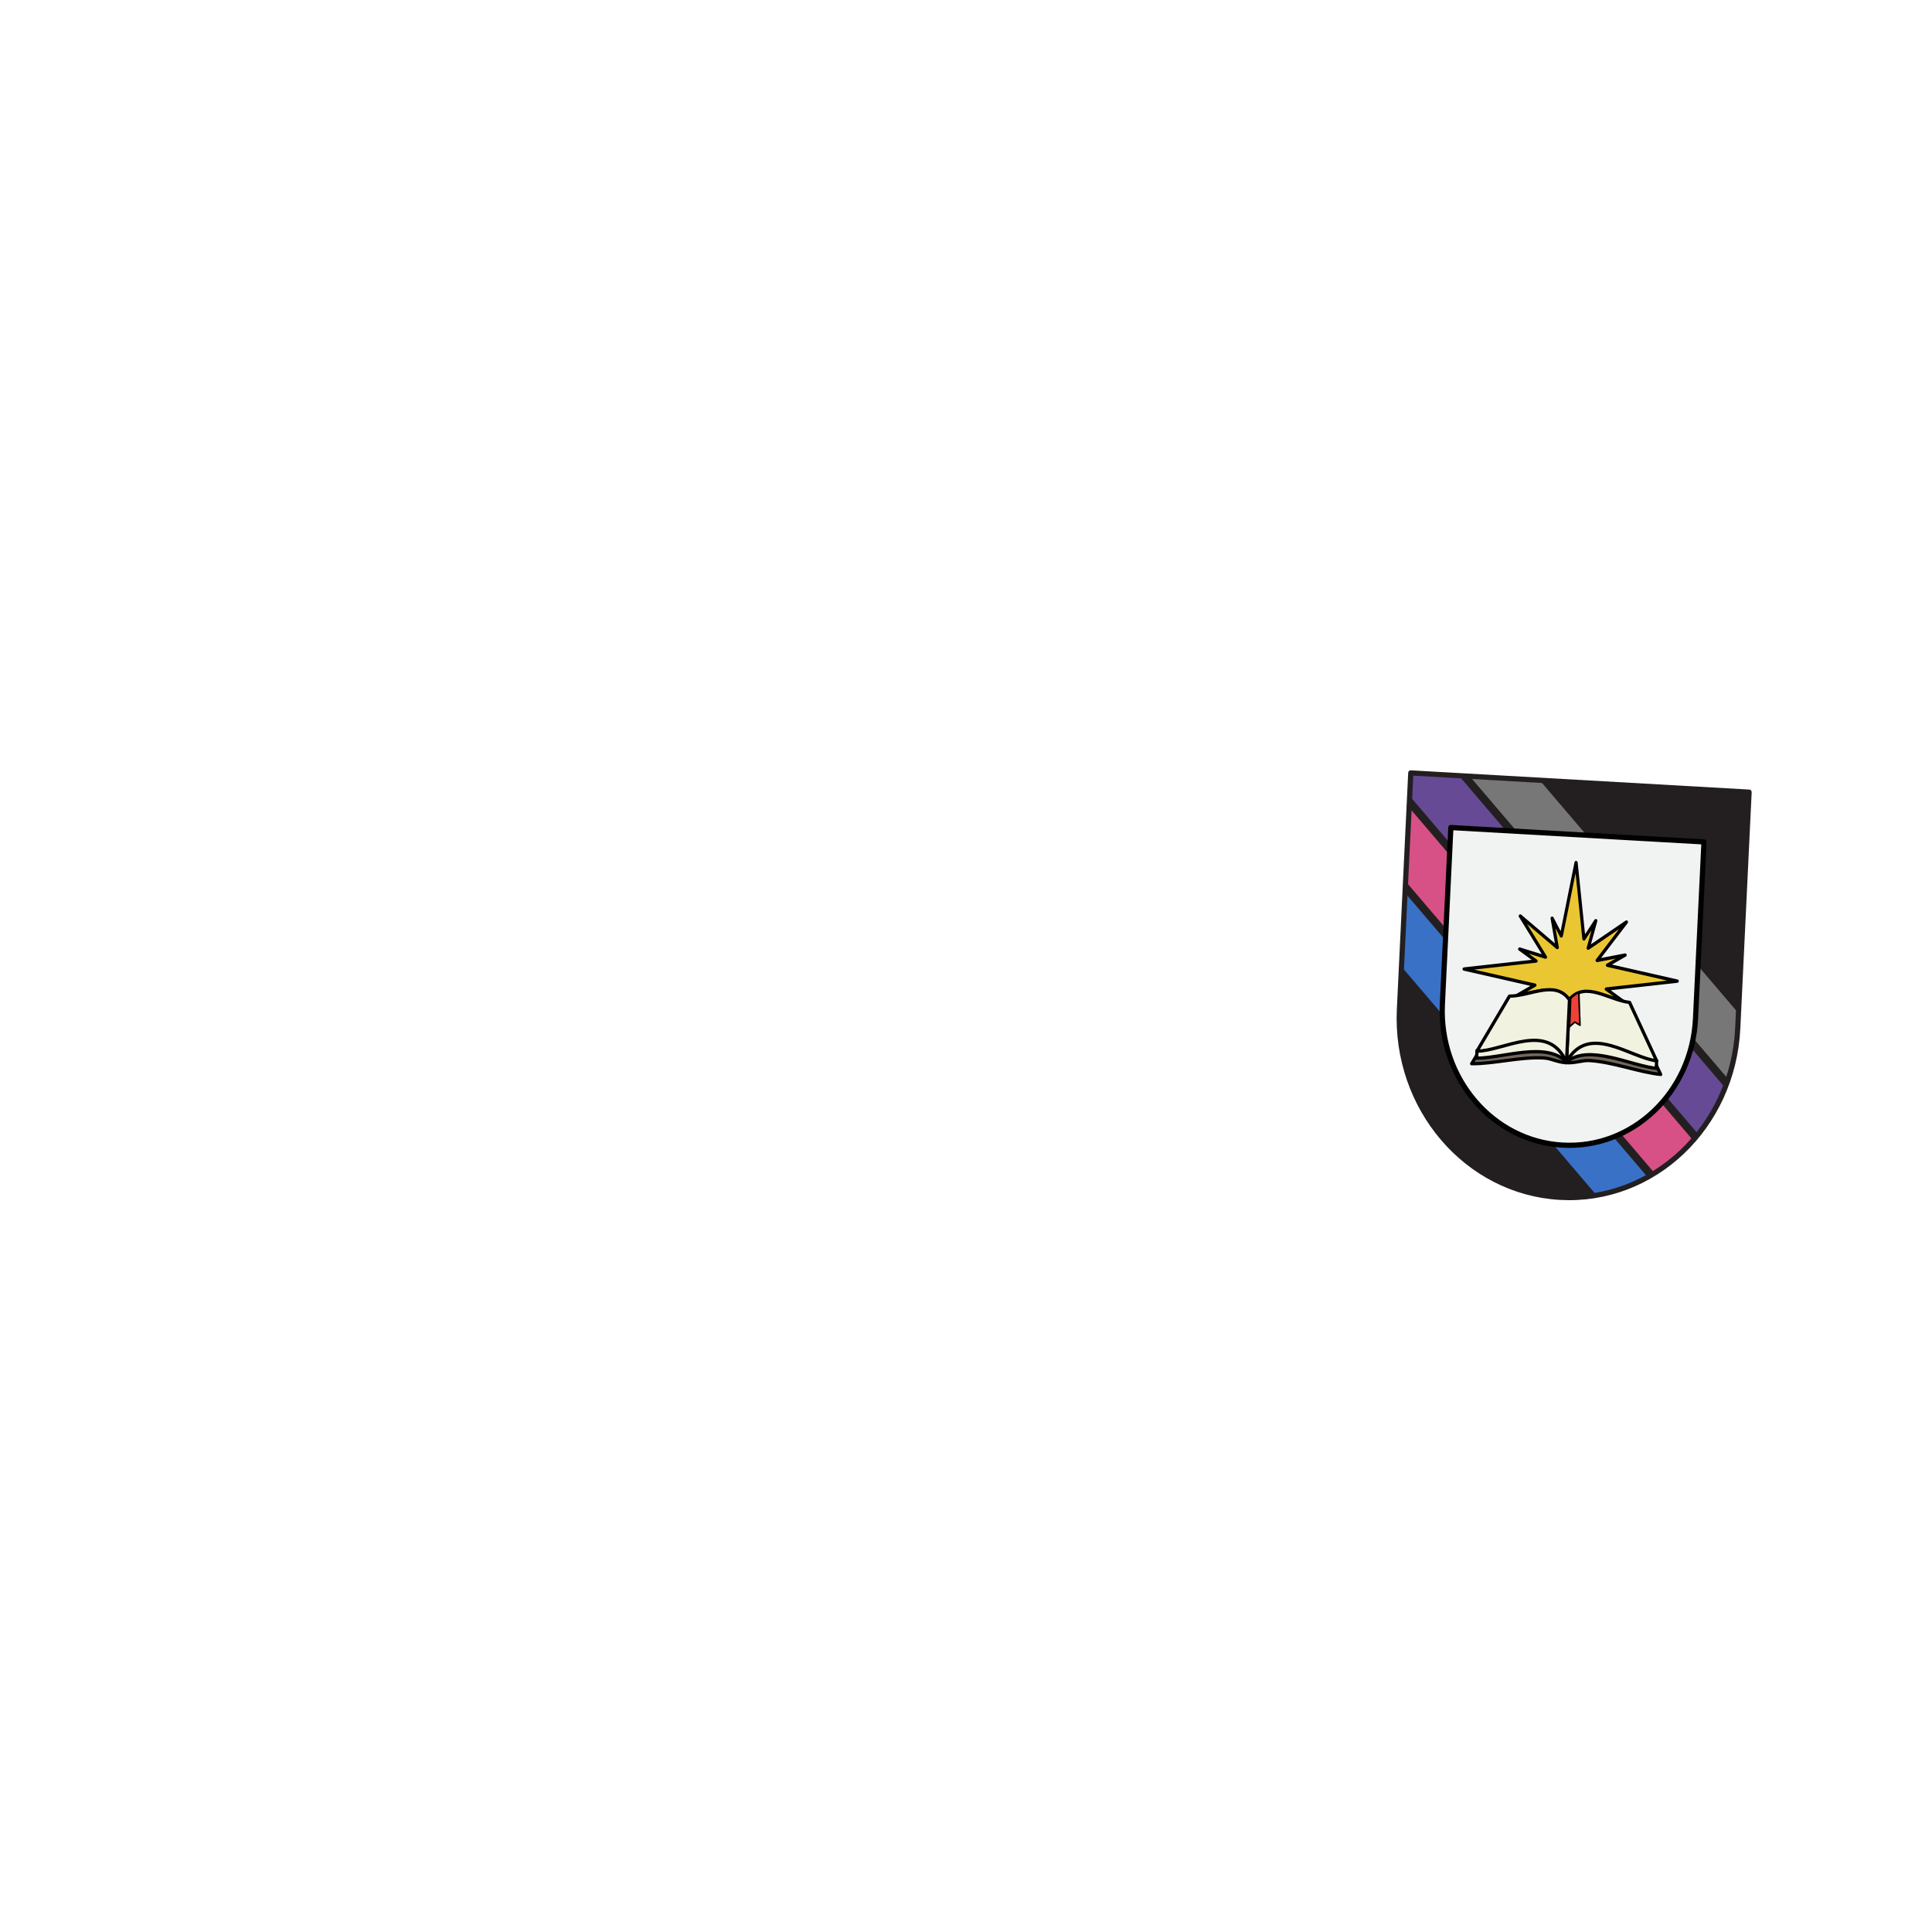
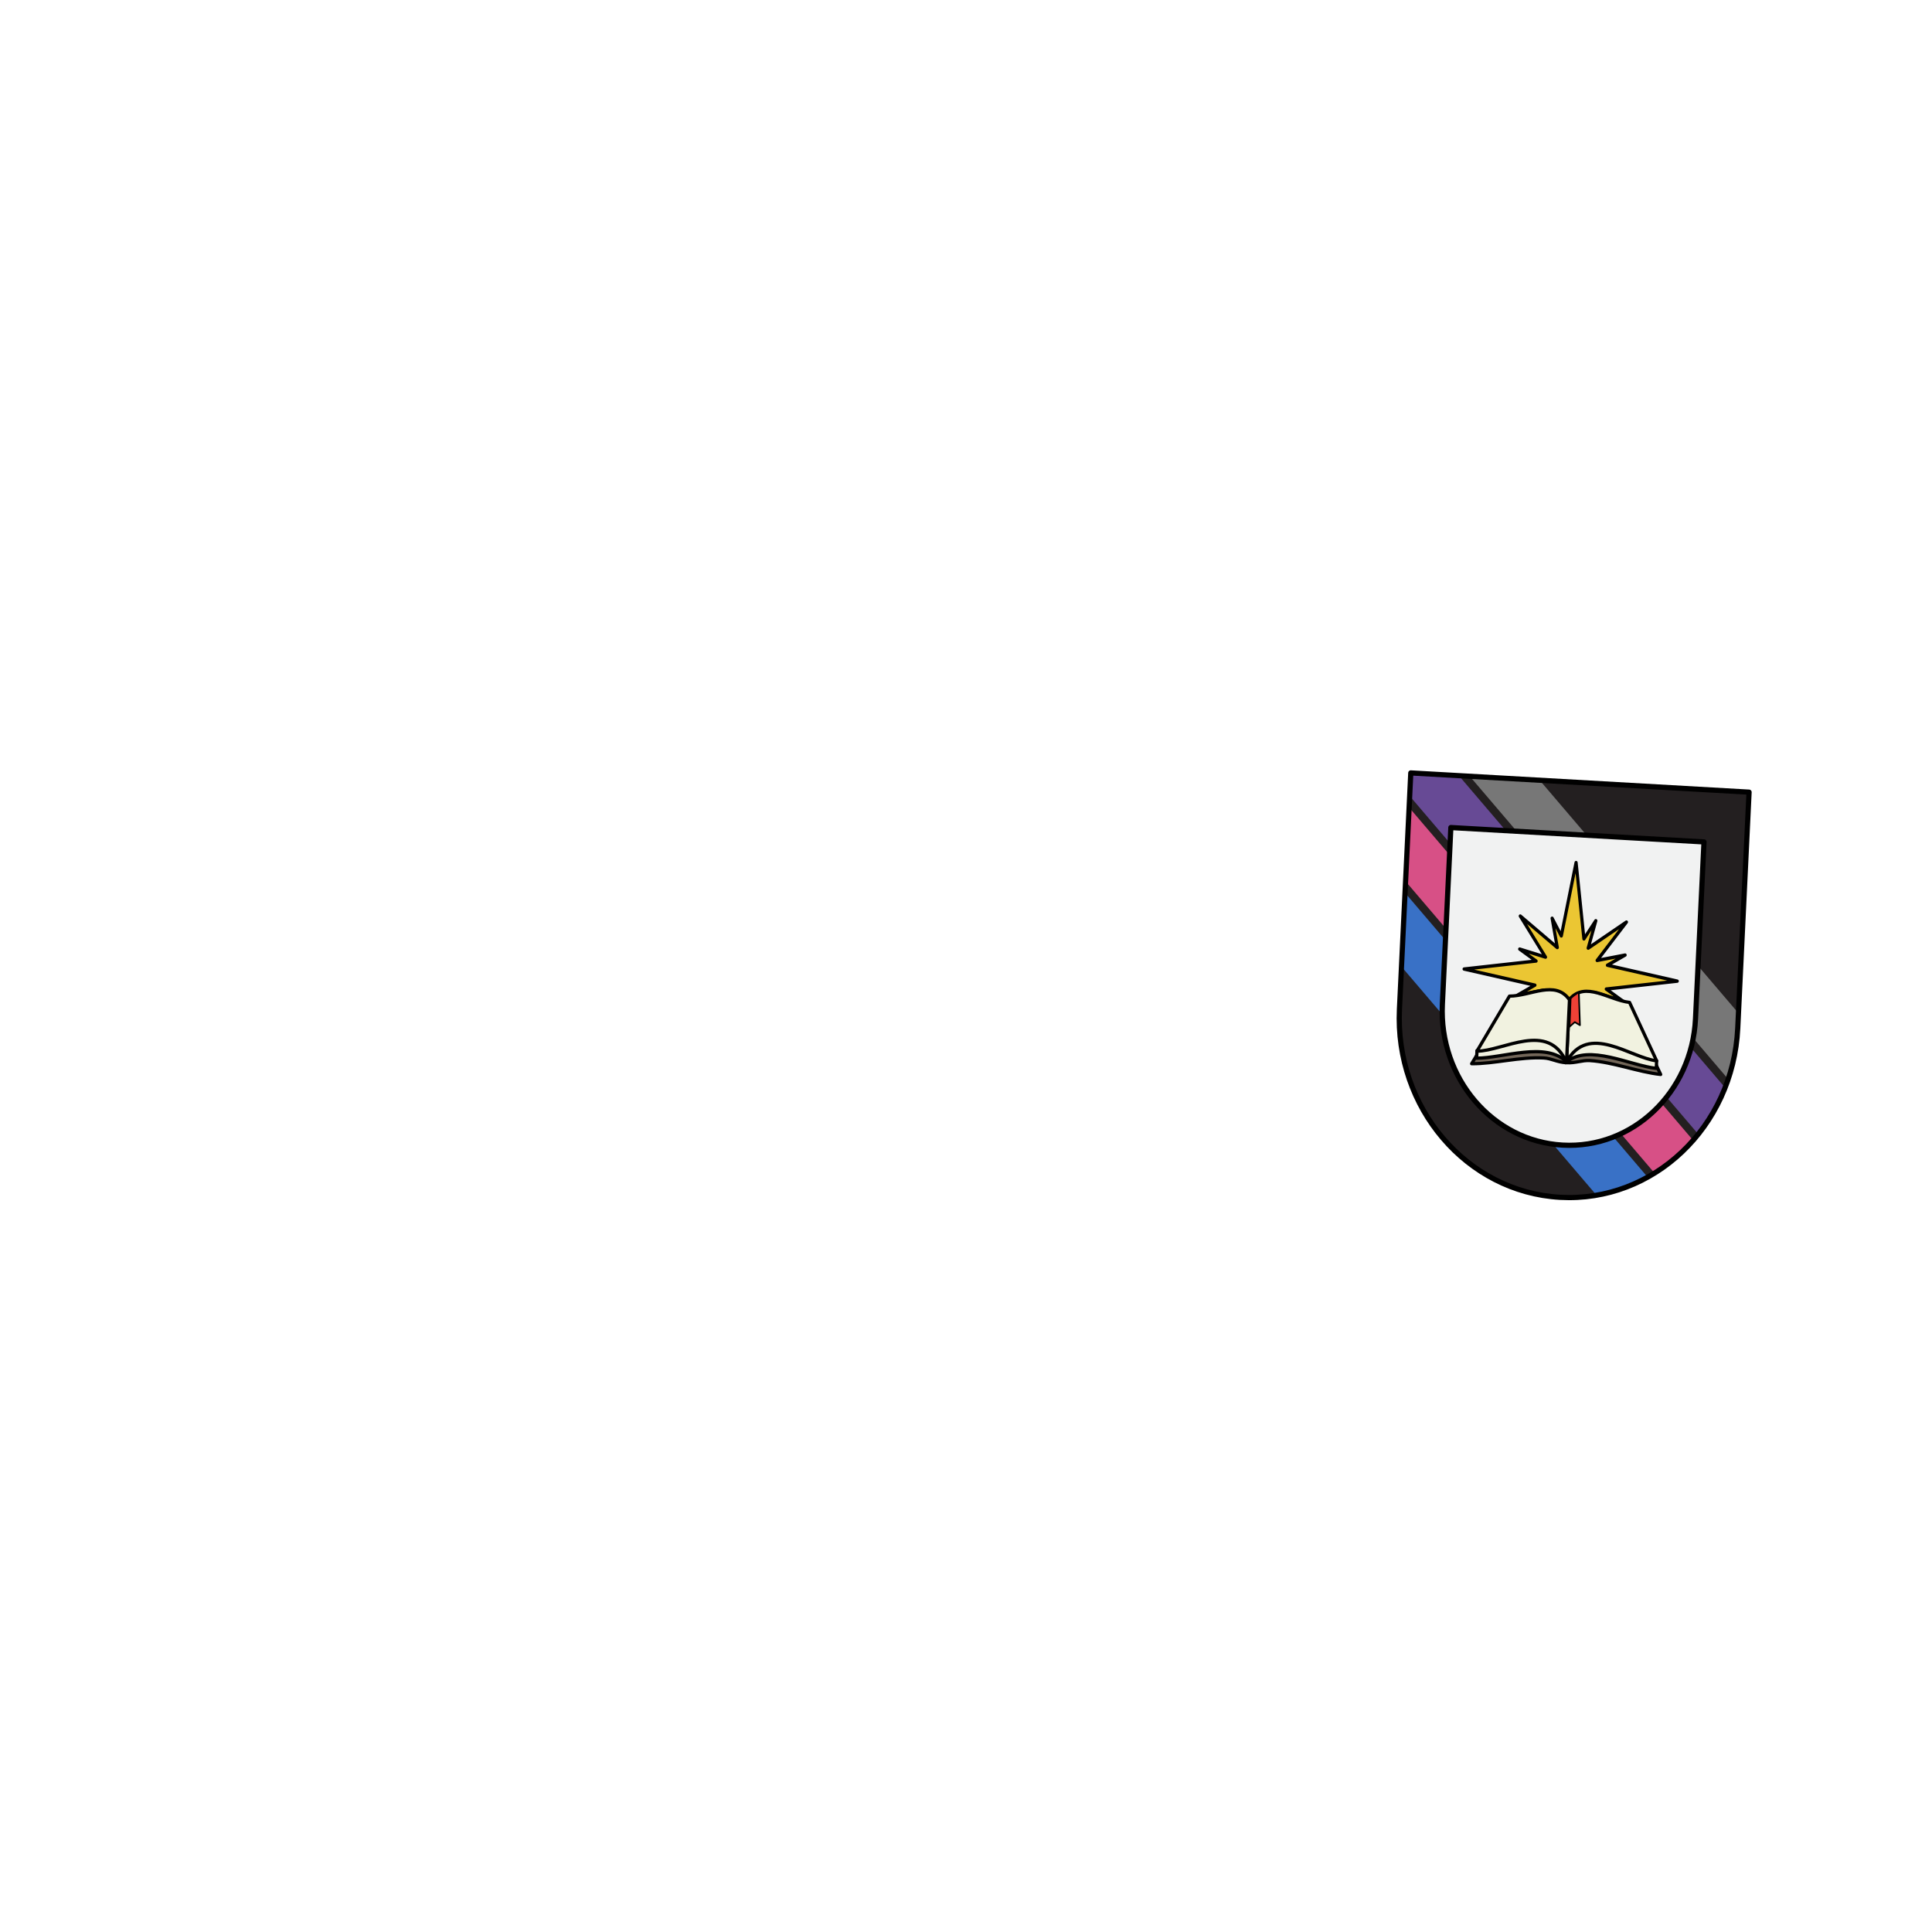
<svg xmlns="http://www.w3.org/2000/svg" viewBox="0 0 256 256">
  <path fill="#231f20" d="M186.936 102.416l-1.502 31.297c-.627 13.069 8.899 24.233 21.277 24.937 12.378.703 22.92-9.32 23.548-22.39l1.502-31.296z" />
  <path fill="#777" d="M204.018 103.387l-9.265-.527 34.243 40.135a24.83 24.83 0 0 0 1.263-6.734l.097-2.005z" />
  <path fill="#674a95" d="M186.79 105.47l38.239 44.817a23.818 23.818 0 0 0 3.556-6.164l-35.276-41.345-6.373-.362z" />
  <path fill="#d75086" d="M186.716 106.995l-.47 9.782 32.991 38.666a22.728 22.728 0 0 0 5.111-4.342z" />
  <path fill="#3971c6" d="M185.704 128.084l25.845 30.29a21.44 21.44 0 0 0 6.773-2.393l-32.148-37.679z" />
  <path fill="#f1f2f2" stroke="#000" stroke-linejoin="round" stroke-width=".688" d="M192.246 109.653l-1.124 23.42c-.47 9.78 6.658 18.134 15.921 18.66 9.263.527 17.152-6.974 17.621-16.754l1.124-23.42z" />
-   <path fill="none" stroke="#231f20" stroke-linejoin="round" stroke-width=".688" d="M186.936 102.416l-1.502 31.297c-.627 13.069 8.899 24.233 21.277 24.937 12.378.703 22.92-9.32 23.548-22.39l1.502-31.296z" />
+   <path fill="none" stroke="#000000" stroke-linejoin="round" stroke-width=".688" d="M186.936 102.416l-1.502 31.297c-.627 13.069 8.899 24.233 21.277 24.937 12.378.703 22.92-9.32 23.548-22.39l1.502-31.296z" />
  <path fill="#ebc633" stroke="#000" stroke-linecap="square" stroke-linejoin="round" stroke-width="1.887" d="M119.263 134.684L115.377 151l5.938-9.65 6.032 27.675 7.481-28.633L141.355 151l-3.731-15.666 21.949 15.886-16.288-22.505 16.44 3.916-10.207-6.279 41.873-6.71-41.872-6.71 10.206-6.28-16.44 3.916 16.288-22.505-21.949 15.887 3.731-15.667-6.527 10.608-6.833-42.645-6.68 41.687-5.938-9.65 3.886 16.316-22.847-16.536 16.134 22.291-15.543-3.702 10.053 6.186-42.461 6.804 42.462 6.803-10.054 6.186 15.542-3.701-16.133 22.29z" transform="matrix(.22272 .01266 -.01129 .23515 180.966 99.45)" />
  <path fill="#726658" stroke="#000" stroke-linejoin="round" stroke-width=".432" d="M216.288 134.452c-2.4-.268-6.408-2.861-8.373-.927-1.768-2.147-6.004-.021-8.416-.028a5471.19 5471.19 0 0 1-4.497 7.45c2.965.03 6.42-.934 9.558-.76 1.047.057 1.743.564 3.005.63 1.261.066 2.038-.35 3.104-.284 3.122.197 6.444 1.532 9.378 1.837a4775.057 4775.057 0 0 1-3.759-7.918z" />
  <path fill="#f1f2e0" stroke="#000" stroke-linejoin="round" stroke-width=".432" d="M207.74 137.178l-7.406-.421-4.626 2.454-.048 1c3.487.012 9.17-2.247 11.91.497h0c2.987-2.418 8.424.473 11.894.856l.048-1-4.367-2.965-7.405-.421" />
  <path fill="#f1f2e0" stroke="#000" stroke-linejoin="round" stroke-width=".432" d="M207.57 140.708c2.913-5.264 8.473-.526 11.942-.144a6938.2 6938.2 0 0 1-3.589-7.74c-2.791-.32-5.828-2.882-7.955-.408-.117 2.43-.28 5.861-.398 8.292z" />
  <path fill="#ef4136" stroke="#000" stroke-linejoin="round" stroke-width=".216" d="M208.118 132.313s.16-.187.453-.41c.294-.223.63-.418.63-.418l.153 4.362a40.743 40.743 0 0 1-.684-.413c-.269.244-.408.366-.696.61l.144-3.73z" />
  <path fill="#f1f2e0" stroke="#000" stroke-linejoin="round" stroke-width=".432" d="M207.966 132.487c-1.879-2.701-5.145-.497-7.952-.496-1.435 2.431-2.871 4.862-4.31 7.291 3.486.013 9.47-4.068 11.863 1.497l.399-8.292z" />
</svg>
